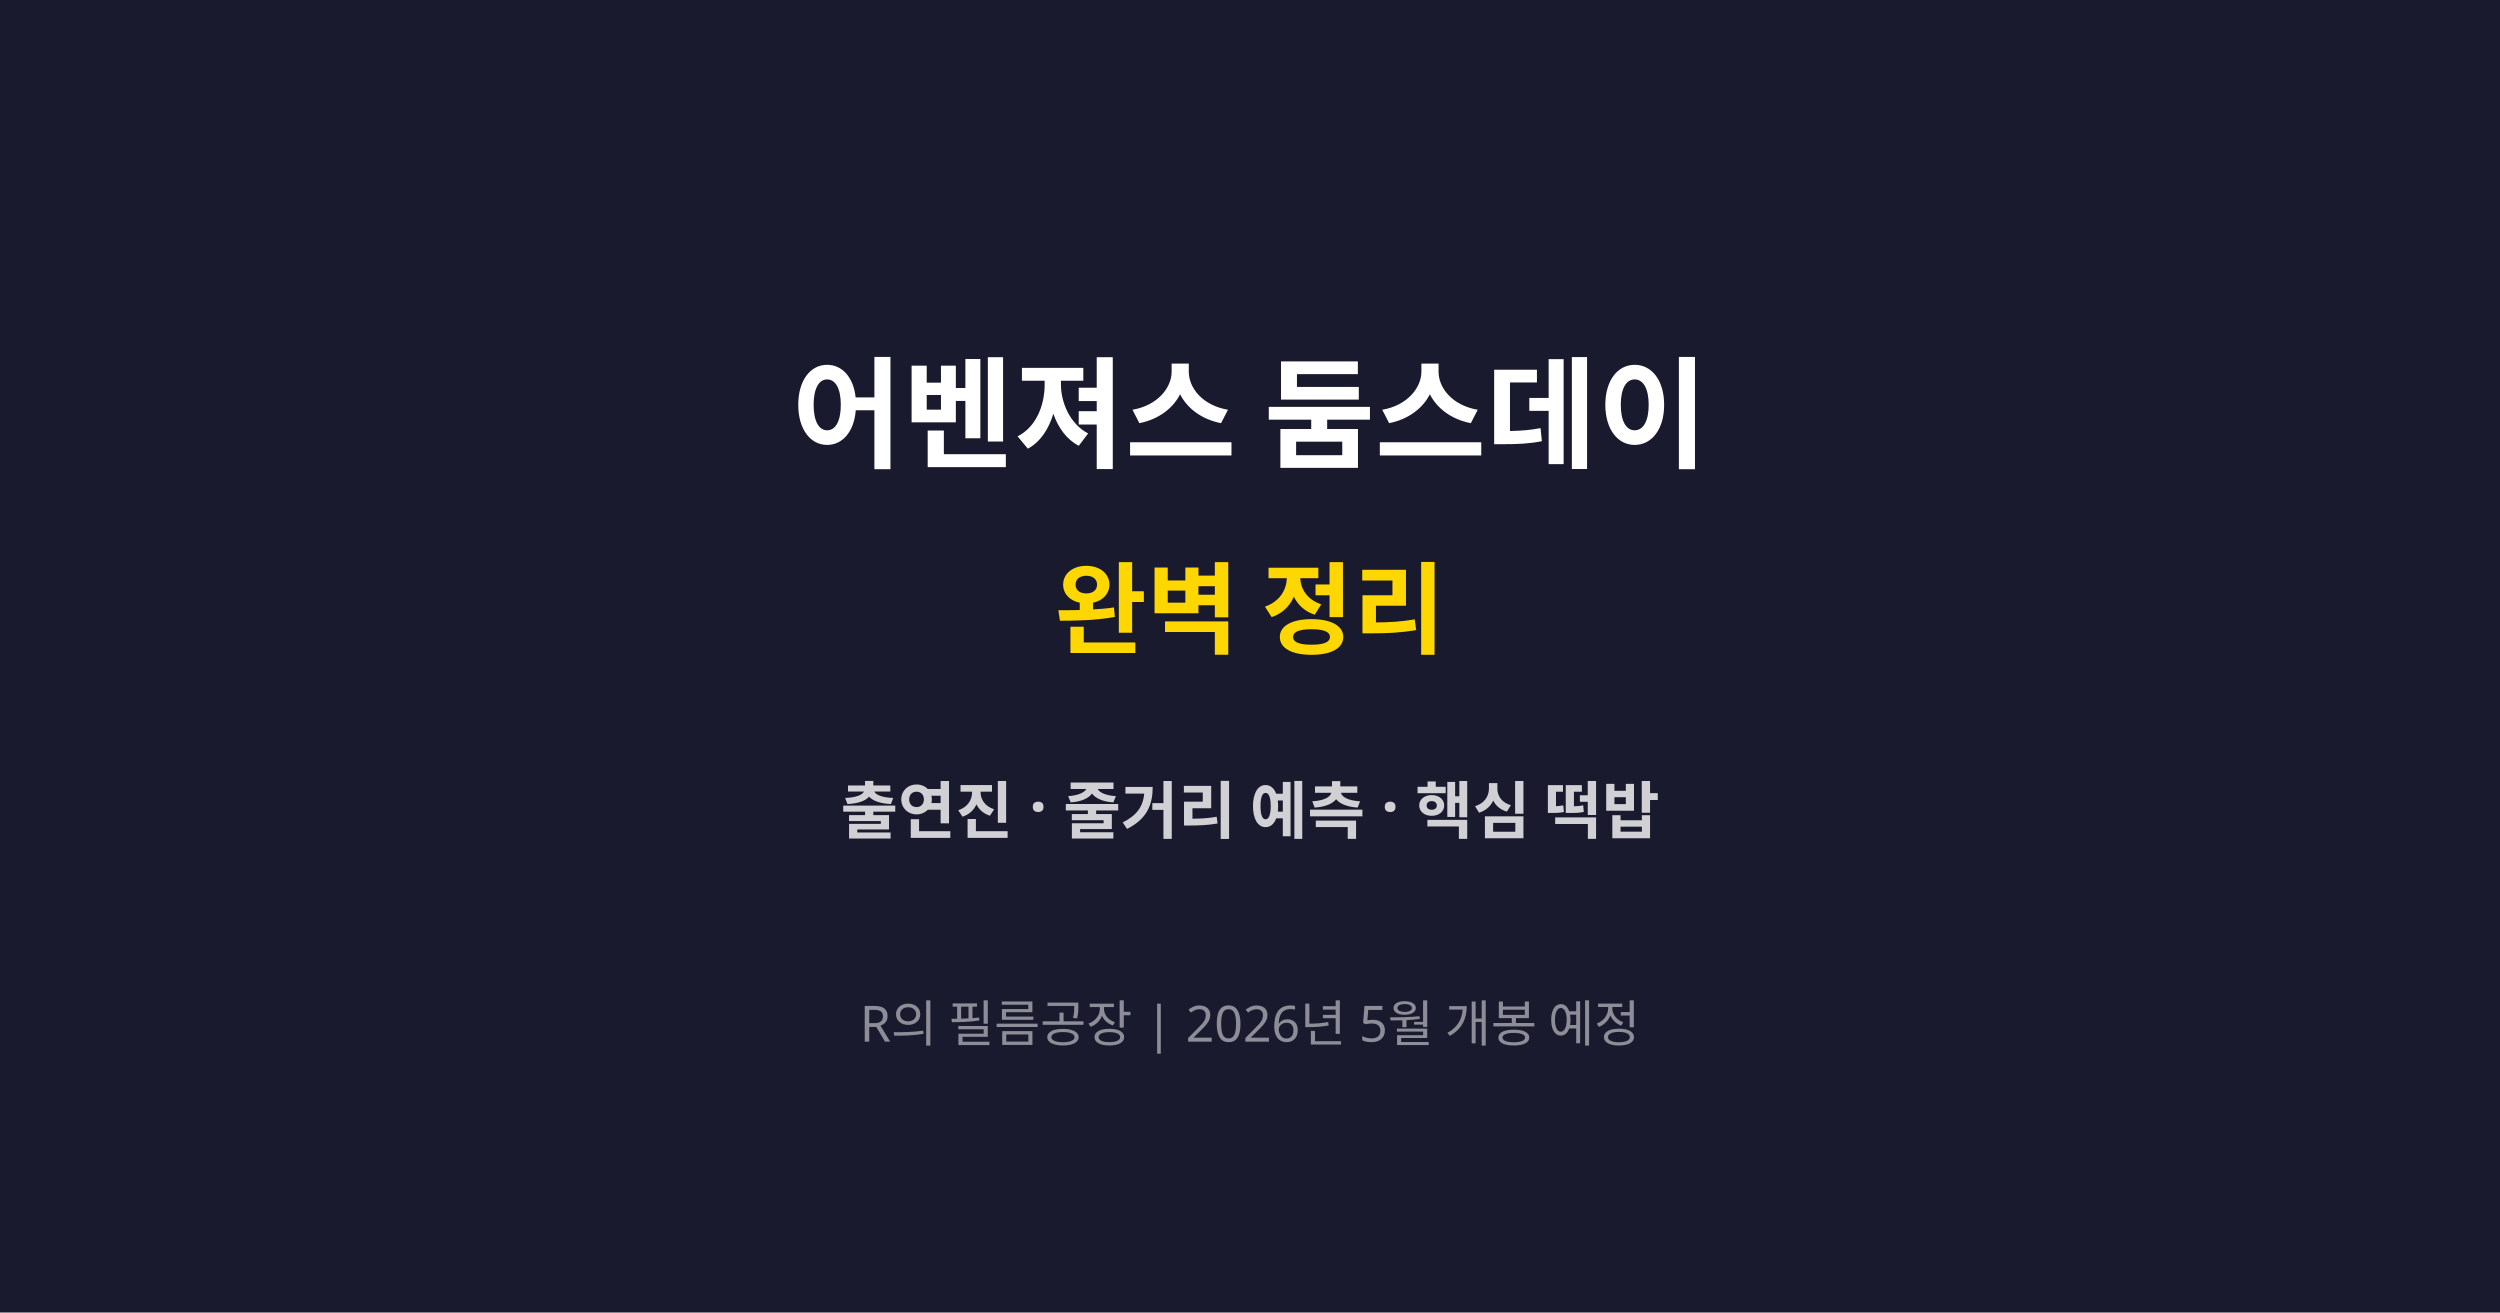
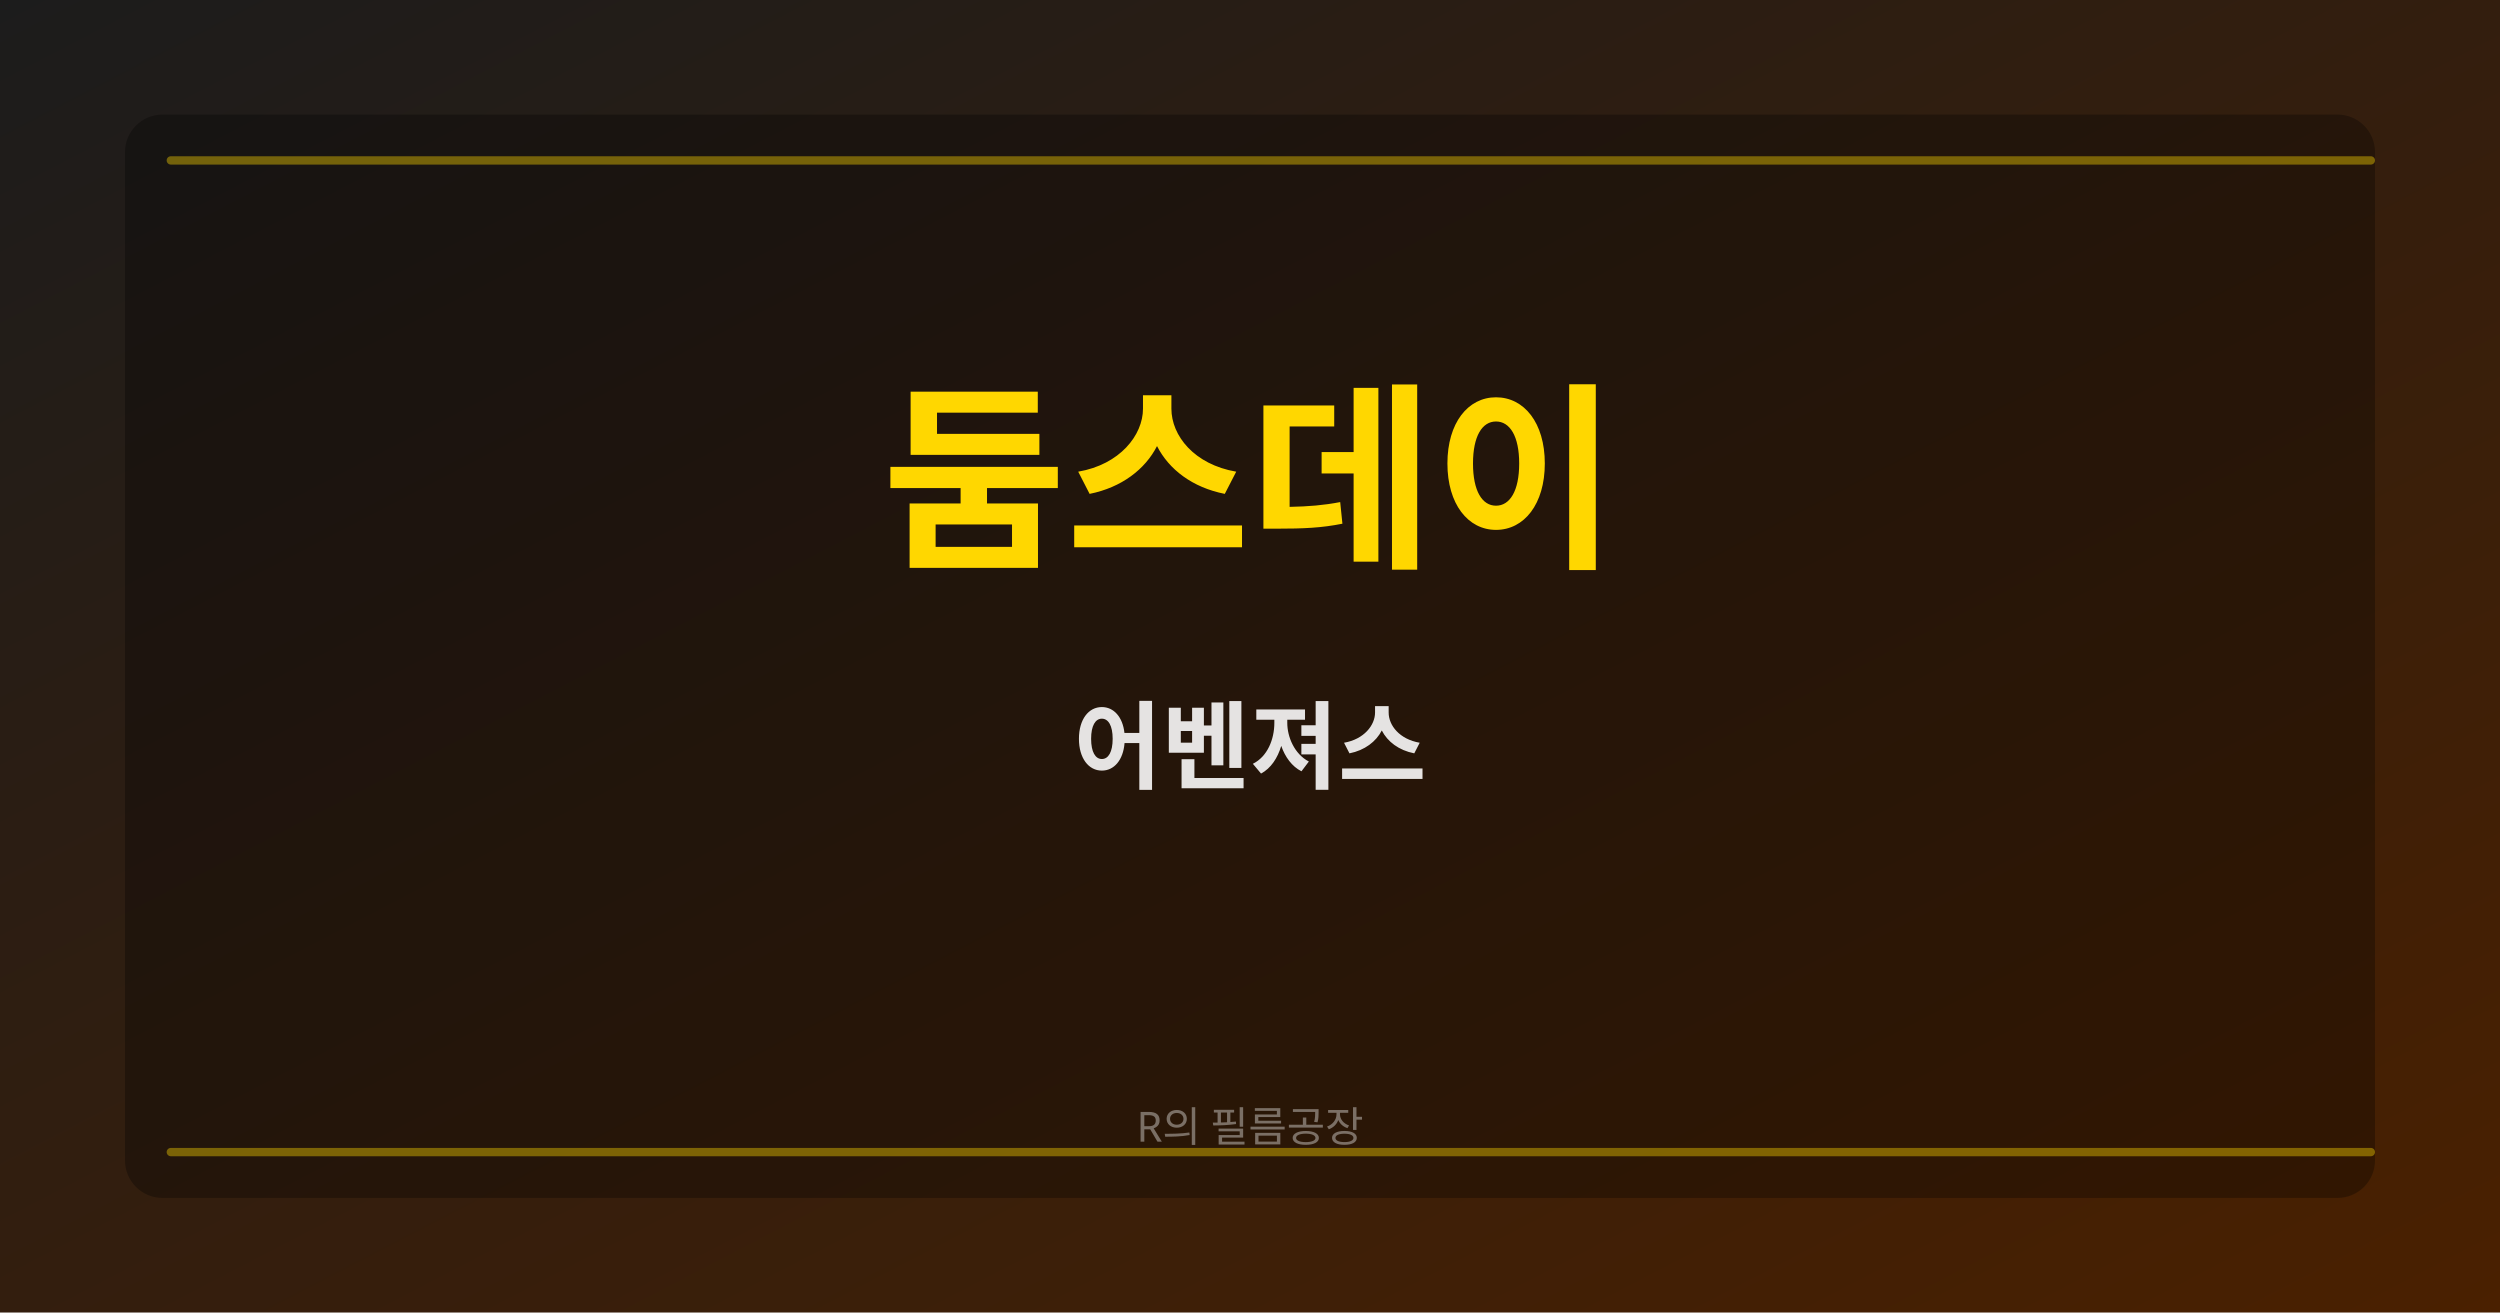
<svg xmlns="http://www.w3.org/2000/svg" width="1200" height="630">
-   <rect width="1200" height="630" fill="#1a1a2e" />
-   <text x="600" y="220" text-anchor="middle" font-size="58" font-weight="900" fill="white" font-family="Pretendard, sans-serif">어벤져스 둠스데이</text>
-   <text x="600" y="310" text-anchor="middle" font-size="48" font-weight="900" fill="#FFD700" font-family="Pretendard, sans-serif">완벽 정리</text>
-   <text x="600" y="400" text-anchor="middle" font-size="30" font-weight="700" fill="rgba(255,255,255,0.8)" font-family="Pretendard, sans-serif">출연진 · 줄거리 예측 · 핵심 떡밥</text>
-   <text x="600" y="500" text-anchor="middle" font-size="24" fill="rgba(255,255,255,0.5)" font-family="Pretendard, sans-serif">R의 필름공장 | 2026년 5월 개봉 예정</text>
+   <defs>
+     <linearGradient id="bg" x1="0%" y1="0%" x2="100%" y2="100%">
+       <stop offset="0%" style="stop-color:#1c1c1c" />
+       <stop offset="100%" style="stop-color:#4a2000" />
+     </linearGradient>
+   </defs>
+   <rect width="1200" height="630" fill="url(#bg)" />
+   <rect x="60" y="55" width="1080" height="520" rx="18" fill="rgba(0,0,0,0.30)" />
+   <rect x="80" y="75" width="1060" height="4" rx="2" fill="rgba(255,215,0,0.4)" />
+   <rect x="80" y="551" width="1060" height="4" rx="2" fill="rgba(255,215,0,0.4)" />
+   <text x="600" y="265" text-anchor="middle" font-size="96" font-weight="900" fill="#ffd700" font-family="Pretendard, sans-serif">둠스데이</text>
+   <text x="600" y="375" text-anchor="middle" font-size="46" font-weight="700" fill="rgba(255,255,255,0.88)" font-family="Pretendard, sans-serif">어벤져스</text>
+   <text x="600" y="548" text-anchor="middle" font-size="20" fill="rgba(255,255,255,0.38)" font-family="Pretendard, sans-serif">R의 필름공장</text>
</svg>
